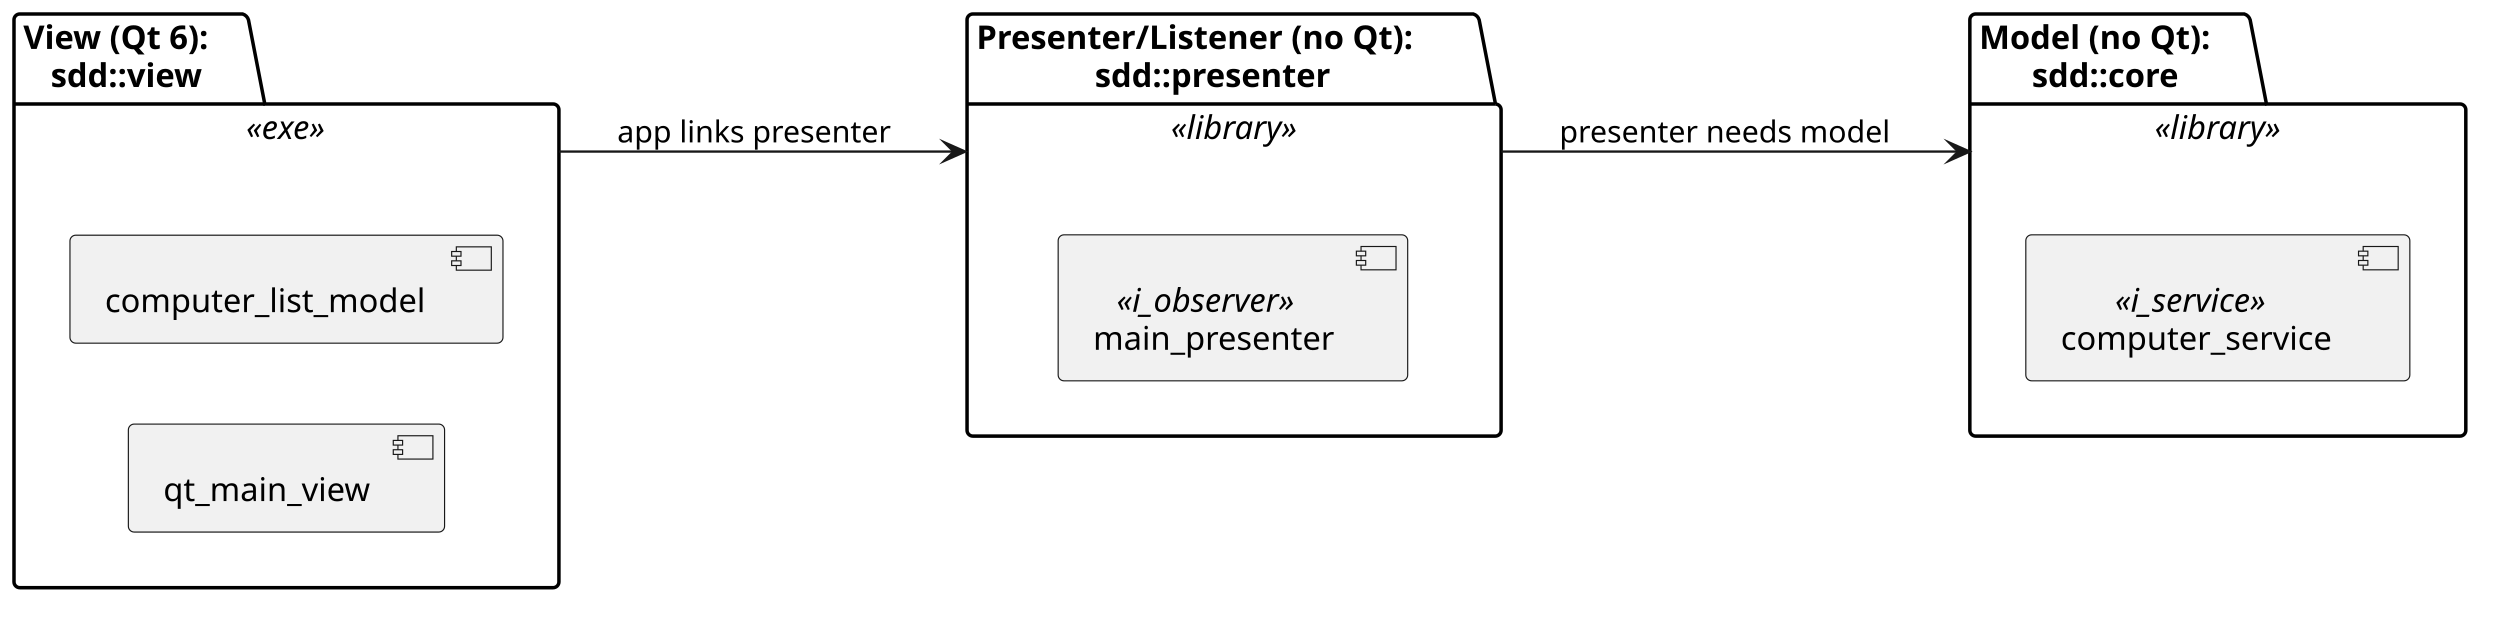
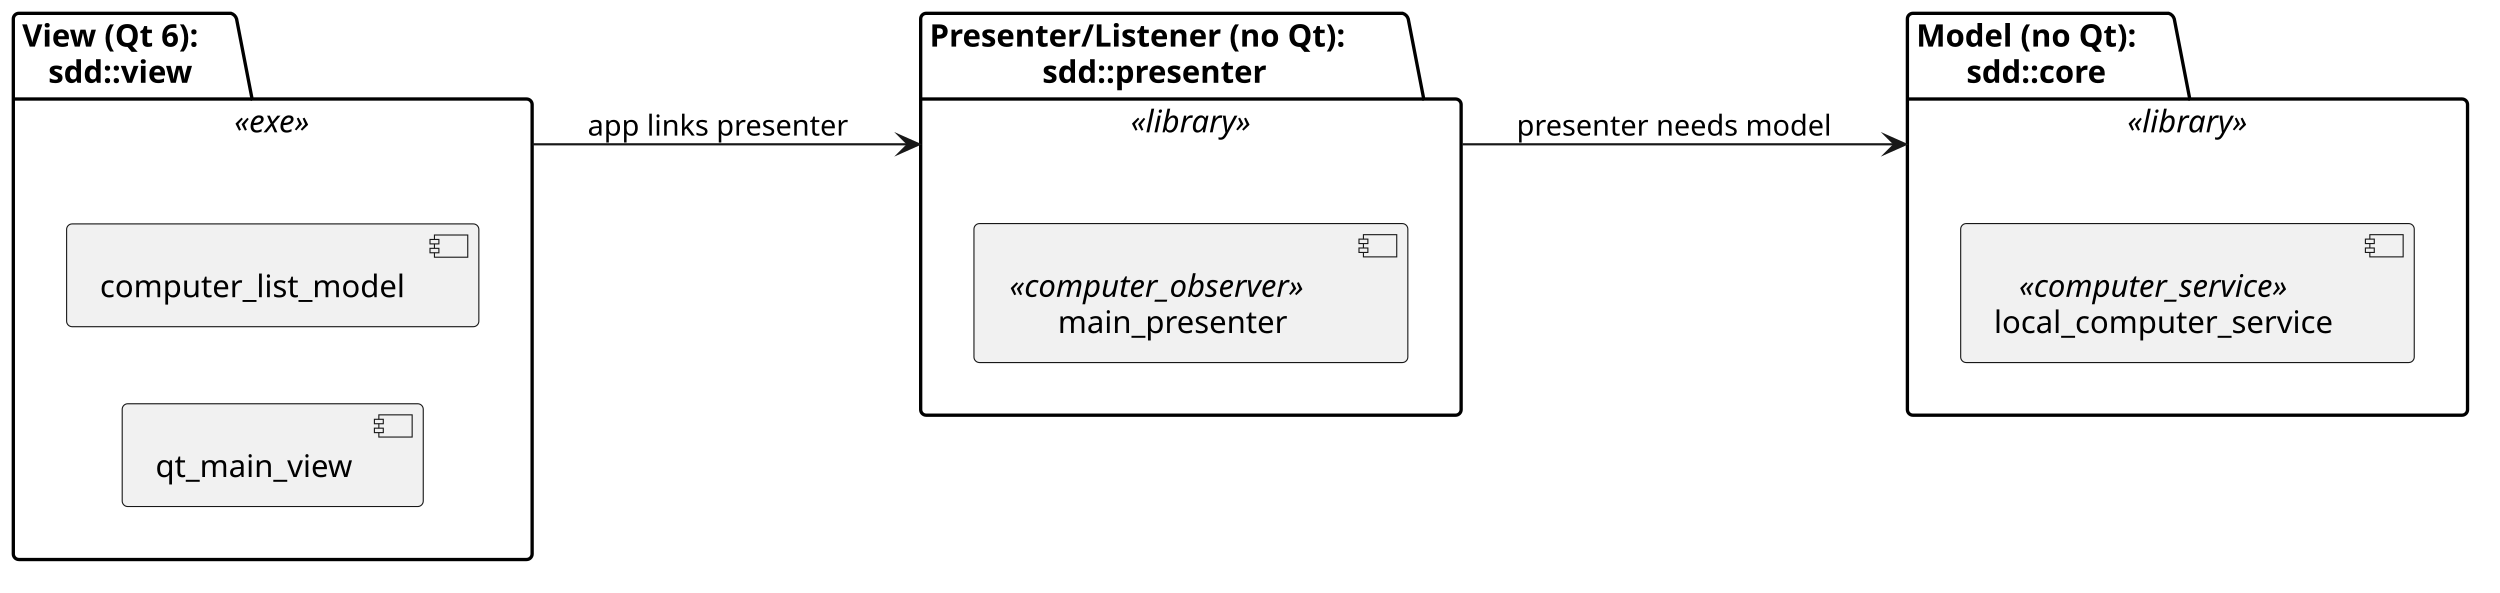
- <svg xmlns="http://www.w3.org/2000/svg" version="1.1" data-diagram-type="DESCRIPTION" style="width:1072px;height:267px;background:#FFFFFF;" width="1072px" height="267px" viewBox="0 0 1072 267" zoomAndPan="magnify" preserveAspectRatio="none" contentStyleType="text/css">
+ <svg xmlns="http://www.w3.org/2000/svg" version="1.1" data-diagram-type="DESCRIPTION" style="width:1126px;height:267px;background:#FFFFFF;" width="1126px" height="267px" viewBox="0 0 1126 267" zoomAndPan="magnify" preserveAspectRatio="none" contentStyleType="text/css">
  <defs />
  <g font-family="sans-serif" lengthAdjust="spacing">
    <g class="cluster" data-qualified-name="M" id="ent0001" data-source-line="4">
-       <path d="M847.17,6 L962.358,6 A3.75,3.75 0 0 1 964.858,8.5 L971.858,44.594 L1054.84,44.594 A2.5,2.5 0 0 1 1057.34,47.094 L1057.34,184.5 A2.5,2.5 0 0 1 1054.84,187 L847.17,187 A2.5,2.5 0 0 1 844.67,184.5 L844.67,8.5 A2.5,2.5 0 0 1 847.17,6" style="stroke:#000;stroke-width:1.5;" fill="none" />
-       <line x1="844.67" y1="44.594" x2="971.858" y2="44.594" style="stroke:#000;stroke-width:1.5;" />
-       <text x="848.67" y="20.995" fill="#000" font-size="14" textLength="114.188" font-weight="700">Model (no Qt):</text>
-       <text x="871.256" y="37.292" fill="#000" font-size="14" textLength="73.89" font-weight="700">sdd::core</text>
-       <text x="923.919" y="59.589" fill="#000" font-size="14" textLength="62.173" font-style="italic">«library»</text>
+       <path d="M861.59,6 L976.778,6 A3.75,3.75 0 0 1 979.278,8.5 L986.278,44.594 L1108.88,44.594 A2.5,2.5 0 0 1 1111.38,47.094 L1111.38,184.5 A2.5,2.5 0 0 1 1108.88,187 L861.59,187 A2.5,2.5 0 0 1 859.09,184.5 L859.09,8.5 A2.5,2.5 0 0 1 861.59,6" style="stroke:#000;stroke-width:1.5;" fill="none" />
+       <line x1="859.09" y1="44.594" x2="986.278" y2="44.594" style="stroke:#000;stroke-width:1.5;" />
+       <text x="863.09" y="20.995" fill="#000" font-size="14" textLength="114.188" font-weight="700">Model (no Qt):</text>
+       <text x="885.676" y="37.292" fill="#000" font-size="14" textLength="73.89" font-weight="700">sdd::core</text>
+       <text x="958.149" y="59.589" fill="#000" font-size="14" textLength="62.173" font-style="italic">«library»</text>
    </g>
    <g class="cluster" data-qualified-name="P" id="ent0003" data-source-line="8">
-       <path d="M417.17,6 L631.759,6 A3.75,3.75 0 0 1 634.259,8.5 L641.259,44.594 L641.17,44.594 A2.5,2.5 0 0 1 643.67,47.094 L643.67,184.5 A2.5,2.5 0 0 1 641.17,187 L417.17,187 A2.5,2.5 0 0 1 414.67,184.5 L414.67,8.5 A2.5,2.5 0 0 1 417.17,6" style="stroke:#000;stroke-width:1.5;" fill="none" />
+       <path d="M417.17,6 L631.759,6 A3.75,3.75 0 0 1 634.259,8.5 L641.259,44.594 L655.59,44.594 A2.5,2.5 0 0 1 658.09,47.094 L658.09,184.5 A2.5,2.5 0 0 1 655.59,187 L417.17,187 A2.5,2.5 0 0 1 414.67,184.5 L414.67,8.5 A2.5,2.5 0 0 1 417.17,6" style="stroke:#000;stroke-width:1.5;" fill="none" />
      <line x1="414.67" y1="44.594" x2="641.259" y2="44.594" style="stroke:#000;stroke-width:1.5;" />
      <text x="418.67" y="20.995" fill="#000" font-size="14" textLength="213.589" font-weight="700">Presenter/Listener (no Qt):</text>
      <text x="469.461" y="37.292" fill="#000" font-size="14" textLength="116.881" font-weight="700">sdd::presenter</text>
-       <text x="502.084" y="59.589" fill="#000" font-size="14" textLength="62.173" font-style="italic">«library»</text>
+       <text x="509.294" y="59.589" fill="#000" font-size="14" textLength="62.173" font-style="italic">«library»</text>
    </g>
    <g class="cluster" data-qualified-name="V" id="ent0005" data-source-line="12">
      <path d="M8.5,6 L104.041,6 A3.75,3.75 0 0 1 106.541,8.5 L113.541,44.594 L237.17,44.594 A2.5,2.5 0 0 1 239.67,47.094 L239.67,249.5 A2.5,2.5 0 0 1 237.17,252 L8.5,252 A2.5,2.5 0 0 1 6,249.5 L6,8.5 A2.5,2.5 0 0 1 8.5,6" style="stroke:#000;stroke-width:1.5;" fill="none" />
      <line x1="6" y1="44.594" x2="113.541" y2="44.594" style="stroke:#000;stroke-width:1.5;" />
      <text x="10" y="20.995" fill="#000" font-size="14" textLength="94.541" font-weight="700">View (Qt 6):</text>
      <text x="21.744" y="37.292" fill="#000" font-size="14" textLength="75.927" font-weight="700">sdd::view</text>
      <text x="105.514" y="59.589" fill="#000" font-size="14" textLength="42.643" font-style="italic">«exe»</text>
    </g>
    <g class="entity" data-qualified-name="M.svc" id="ent0002" data-source-line="5">
-       <rect x="868.67" y="100.7" width="164.667" height="62.594" fill="#F1F1F1" style="stroke:#181818;stroke-width:0.5;" rx="2.5" ry="2.5" />
-       <rect x="1013.337" y="105.7" width="15" height="10" fill="#F1F1F1" style="stroke:#181818;stroke-width:0.5;" />
-       <rect x="1011.337" y="107.7" width="4" height="2" fill="#F1F1F1" style="stroke:#181818;stroke-width:0.5;" />
-       <rect x="1011.337" y="111.7" width="4" height="2" fill="#F1F1F1" style="stroke:#181818;stroke-width:0.5;" />
-       <text x="906.919" y="133.695" fill="#000" font-size="14" textLength="78.169" font-style="italic">«i_service»</text>
-       <text x="883.67" y="149.992" fill="#000" font-size="14" textLength="124.667">computer_service</text>
+       <rect x="883.09" y="100.7" width="204.288" height="62.594" fill="#F1F1F1" style="stroke:#181818;stroke-width:0.5;" rx="2.5" ry="2.5" />
+       <rect x="1067.378" y="105.7" width="15" height="10" fill="#F1F1F1" style="stroke:#181818;stroke-width:0.5;" />
+       <rect x="1065.378" y="107.7" width="4" height="2" fill="#F1F1F1" style="stroke:#181818;stroke-width:0.5;" />
+       <rect x="1065.378" y="111.7" width="4" height="2" fill="#F1F1F1" style="stroke:#181818;stroke-width:0.5;" />
+       <text x="909.335" y="133.695" fill="#000" font-size="14" textLength="141.798" font-style="italic">«computer_service»</text>
+       <text x="898.09" y="149.992" fill="#000" font-size="14" textLength="164.288">local_computer_service</text>
    </g>
    <g class="entity" data-qualified-name="P.pres" id="ent0004" data-source-line="9">
-       <rect x="453.74" y="100.7" width="149.874" height="62.594" fill="#F1F1F1" style="stroke:#181818;stroke-width:0.5;" rx="2.5" ry="2.5" />
-       <rect x="583.614" y="105.7" width="15" height="10" fill="#F1F1F1" style="stroke:#181818;stroke-width:0.5;" />
-       <rect x="581.614" y="107.7" width="4" height="2" fill="#F1F1F1" style="stroke:#181818;stroke-width:0.5;" />
-       <rect x="581.614" y="111.7" width="4" height="2" fill="#F1F1F1" style="stroke:#181818;stroke-width:0.5;" />
-       <text x="478.782" y="133.695" fill="#000" font-size="14" textLength="89.79" font-style="italic">«i_observer»</text>
-       <text x="468.74" y="149.992" fill="#000" font-size="14" textLength="109.874">main_presenter</text>
+       <rect x="438.67" y="100.7" width="195.419" height="62.594" fill="#F1F1F1" style="stroke:#181818;stroke-width:0.5;" rx="2.5" ry="2.5" />
+       <rect x="614.089" y="105.7" width="15" height="10" fill="#F1F1F1" style="stroke:#181818;stroke-width:0.5;" />
+       <rect x="612.089" y="107.7" width="4" height="2" fill="#F1F1F1" style="stroke:#181818;stroke-width:0.5;" />
+       <rect x="612.089" y="111.7" width="4" height="2" fill="#F1F1F1" style="stroke:#181818;stroke-width:0.5;" />
+       <text x="454.67" y="133.695" fill="#000" font-size="14" textLength="153.419" font-style="italic">«computer_observer»</text>
+       <text x="476.442" y="149.992" fill="#000" font-size="14" textLength="109.874">main_presenter</text>
    </g>
    <g class="entity" data-qualified-name="V.qv" id="ent0006" data-source-line="13">
      <rect x="55.04" y="181.85" width="135.594" height="46.297" fill="#F1F1F1" style="stroke:#181818;stroke-width:0.5;" rx="2.5" ry="2.5" />
      <rect x="170.634" y="186.85" width="15" height="10" fill="#F1F1F1" style="stroke:#181818;stroke-width:0.5;" />
      <rect x="168.634" y="188.85" width="4" height="2" fill="#F1F1F1" style="stroke:#181818;stroke-width:0.5;" />
      <rect x="168.634" y="192.85" width="4" height="2" fill="#F1F1F1" style="stroke:#181818;stroke-width:0.5;" />
      <text x="70.04" y="214.845" fill="#000" font-size="14" textLength="95.594">qt_main_view</text>
    </g>
    <g class="entity" data-qualified-name="V.model" id="ent0007" data-source-line="14">
      <rect x="30" y="100.85" width="185.674" height="46.297" fill="#F1F1F1" style="stroke:#181818;stroke-width:0.5;" rx="2.5" ry="2.5" />
      <rect x="195.674" y="105.85" width="15" height="10" fill="#F1F1F1" style="stroke:#181818;stroke-width:0.5;" />
      <rect x="193.674" y="107.85" width="4" height="2" fill="#F1F1F1" style="stroke:#181818;stroke-width:0.5;" />
      <rect x="193.674" y="111.85" width="4" height="2" fill="#F1F1F1" style="stroke:#181818;stroke-width:0.5;" />
      <text x="45" y="133.845" fill="#000" font-size="14" textLength="145.674">computer_list_model</text>
    </g>
    <g class="link" data-entity-1="ent0005" data-entity-2="ent0003" id="lnk8" data-source-line="17" data-link-type="dependency">
-       <path d="M239.774,65 C241.195,65 242.622,65 244.056,65 C246.924,65 249.818,65 252.736,65 C276.079,65 300.927,65 325.774,65 C350.621,65 375.468,65 398.809,65 C401.727,65 404.621,65 407.489,65 C408.922,65 410.35,65 411.77,65 C412.48,65 408.188,65 408.895,65" style="stroke:#181818;stroke-width:1;" fill="none" id="V-to-P" />
-       <polygon points="413.895,65,404.895,61,408.895,65,404.895,69,413.895,65" fill="#181818" style="stroke:#181818;stroke-width:1;stroke-linejoin:miter;stroke-miterlimit:10;" />
+       <path d="M239.822,65 C240.542,65 241.264,65 241.987,65 C243.435,65 244.889,65 246.351,65 C249.273,65 252.223,65 255.197,65 C278.985,65 304.307,65 329.629,65 C354.95,65 380.271,65 404.059,65 C407.032,65 409.981,65 412.904,65 C413.269,65 408.634,65 408.998,65" style="stroke:#181818;stroke-width:1;" fill="none" id="V-to-P" />
+       <polygon points="413.998,65,404.998,61,408.998,65,404.998,69,413.998,65" fill="#181818" style="stroke:#181818;stroke-width:1;stroke-linejoin:miter;stroke-miterlimit:10;" />
      <text x="264.67" y="61.067" fill="#000" font-size="13" textLength="125.544">app links presenter</text>
    </g>
    <g class="link" data-entity-1="ent0003" data-entity-2="ent0001" id="lnk9" data-source-line="18" data-link-type="dependency">
-       <path d="M643.748,65 C644.476,65 645.206,65 645.938,65 C651.792,65 657.768,65 663.842,65 C688.138,65 714.001,65 739.863,65 C765.724,65 791.586,65 815.88,65 C821.954,65 827.93,65 833.783,65 C836.71,65 839.606,65 842.468,65 C843.184,65 838.897,65 839.608,65" style="stroke:#181818;stroke-width:1;" fill="none" id="P-to-M" />
-       <polygon points="844.608,65,835.608,61,839.608,65,835.608,69,844.608,65" fill="#181818" style="stroke:#181818;stroke-width:1;stroke-linejoin:miter;stroke-miterlimit:10;" />
-       <text x="668.67" y="61.067" fill="#000" font-size="13" textLength="151.049">presenter needs model</text>
+       <path d="M658.649,65 C659.423,65 660.199,65 660.977,65 C667.2,65 673.553,65 680.011,65 C705.84,65 733.335,65 760.829,65 C788.323,65 815.816,65 841.644,65 C844.873,65 848.075,65 851.249,65 C852.835,65 854.415,65 855.986,65 C856.772,65 852.556,65 853.338,65" style="stroke:#181818;stroke-width:1;" fill="none" id="P-to-M" />
+       <polygon points="858.338,65,849.338,61,853.338,65,849.338,69,858.338,65" fill="#181818" style="stroke:#181818;stroke-width:1;stroke-linejoin:miter;stroke-miterlimit:10;" />
+       <text x="683.09" y="61.067" fill="#000" font-size="13" textLength="151.049">presenter needs model</text>
    </g>
  </g>
</svg>
